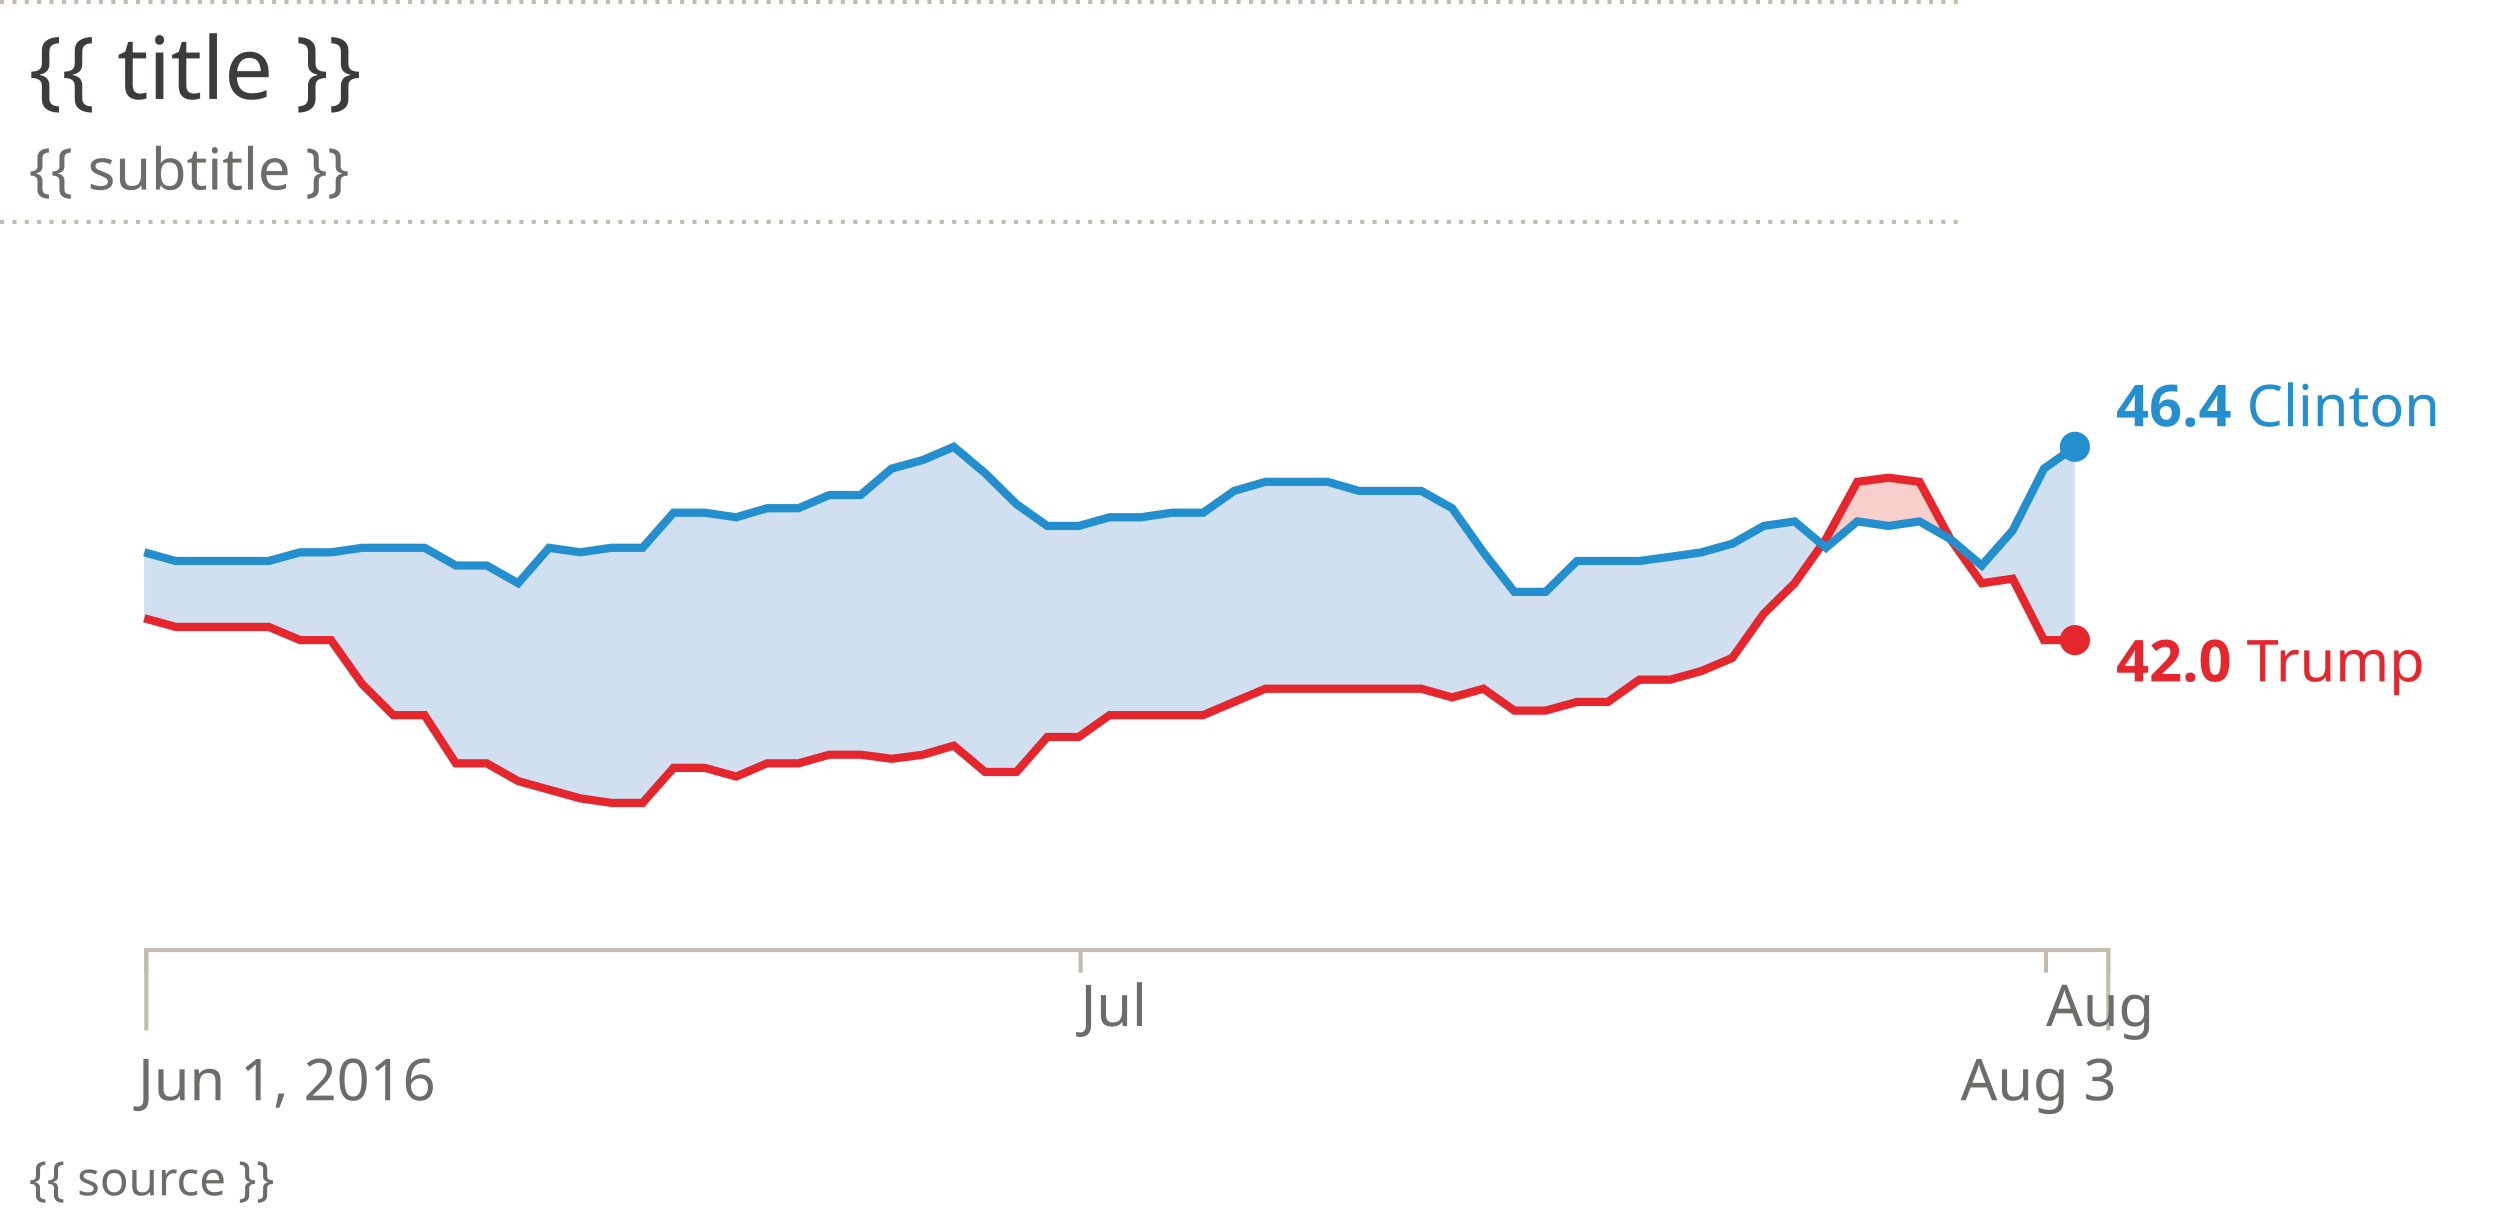
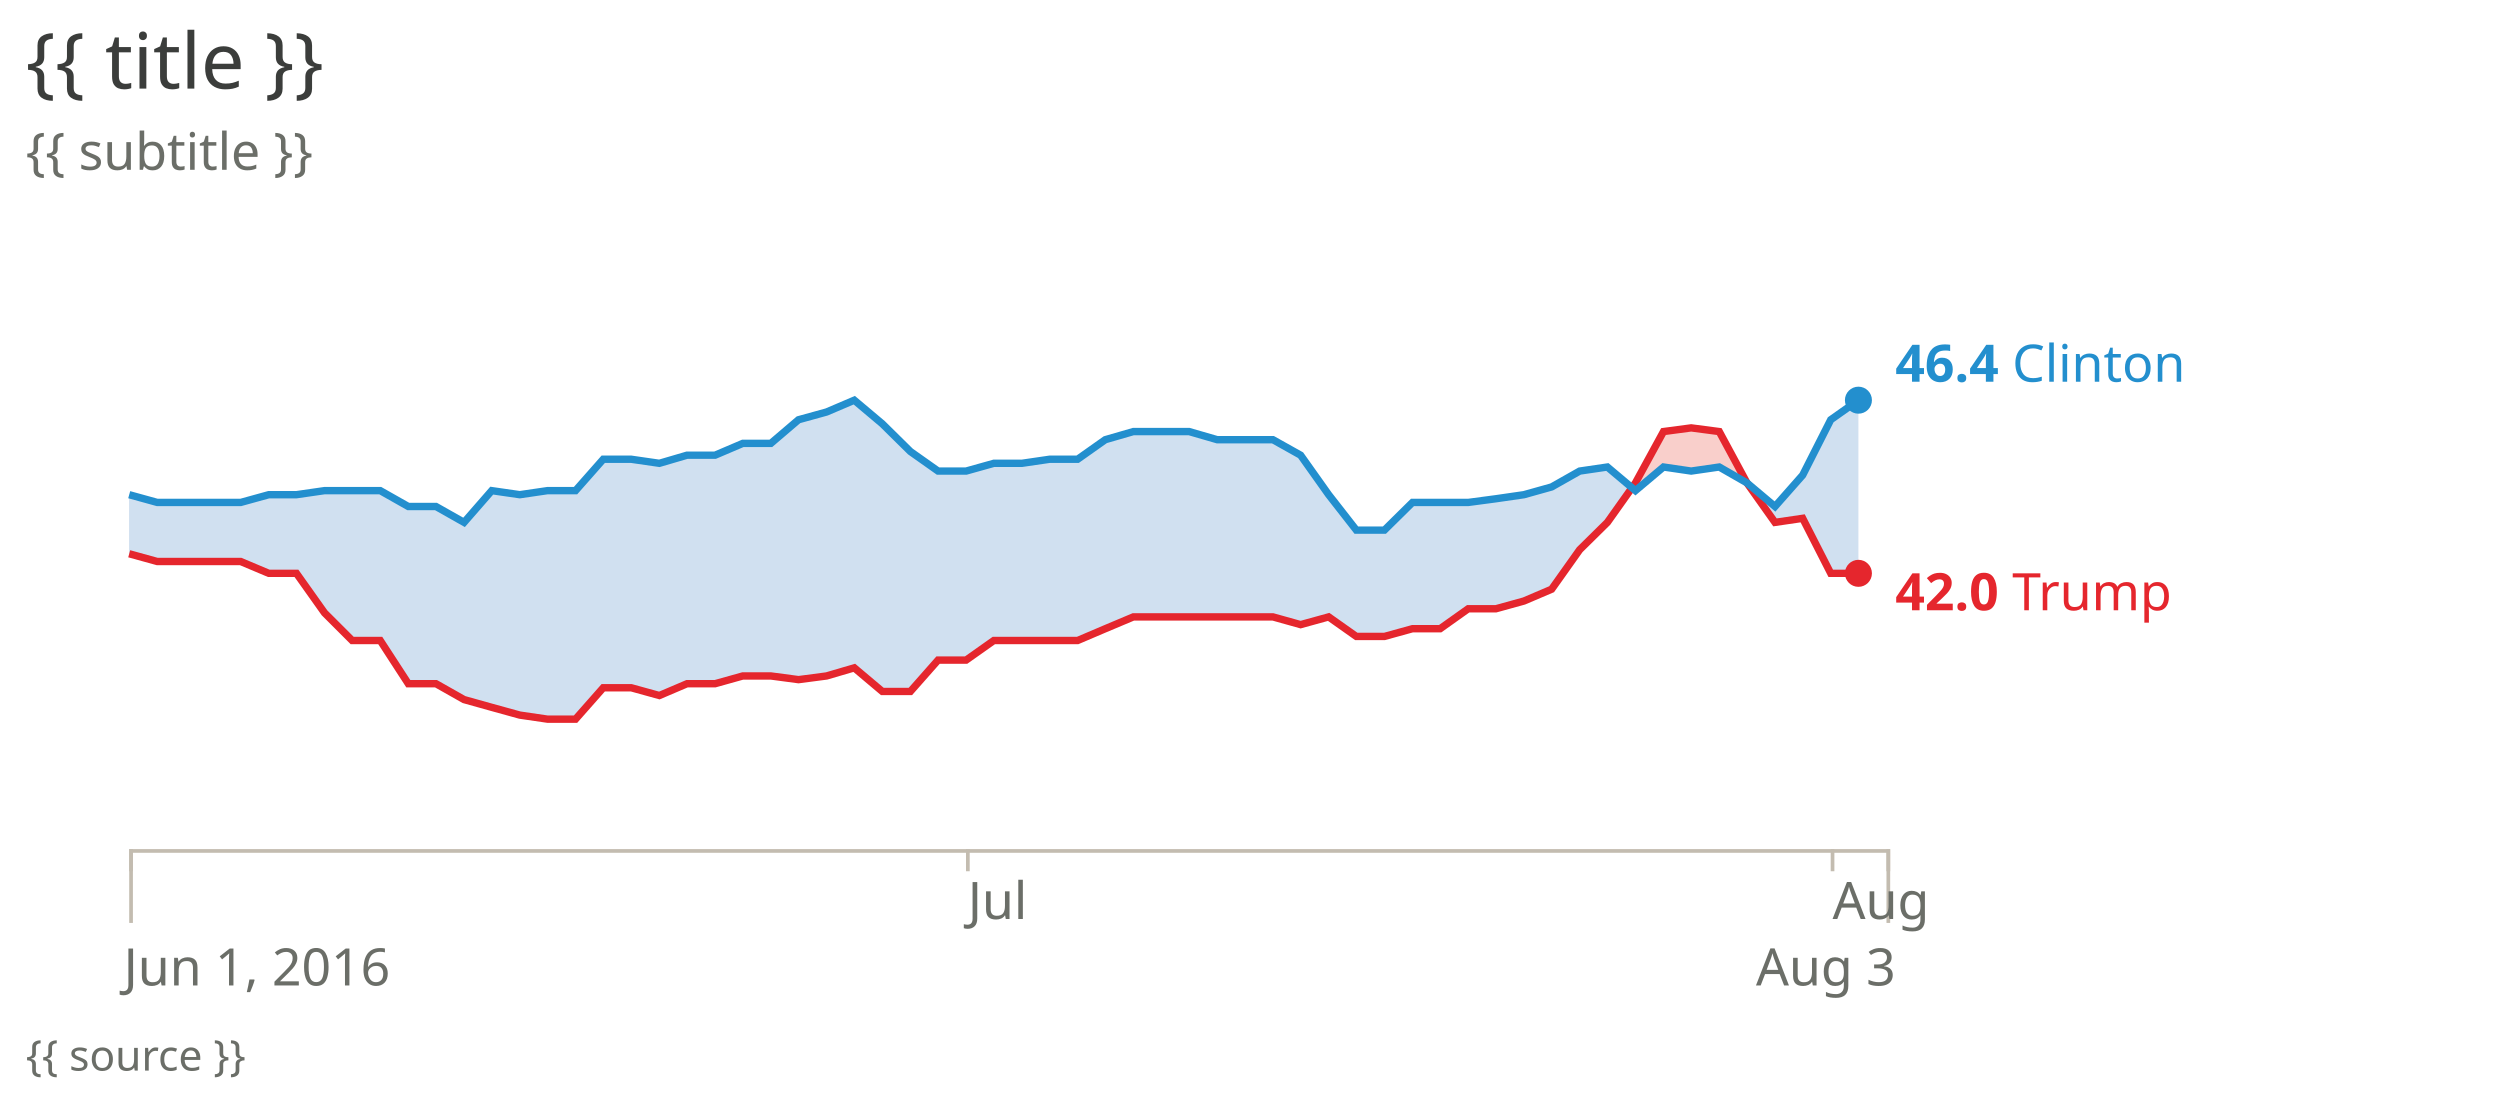
<svg xmlns="http://www.w3.org/2000/svg" class="poll" width="{{ width }}" height="{{ height }}" viewBox="0 0 {{ width }} {{ height }}" preserveAspectRatio="xMinYMin meet">
  <style>
path {
    stroke-width: 1px;
    stroke: #c3bcb0;
    fill: none;
}

.yAxis text {
    text-anchor: end !important;
}

.yAxis path {
    stroke: none;
}

.axisLabel {
    font-size: 14px;
}

text, tspan {
  font-family: MetricWeb, sans-serif;
}

text {
    fill: #6b6e68;
    font-size: 14px;
    pointer-events: none;
    user-select: none;
    font-feature-settings: 'tnum' 1;
}

.headline {
    font-size: 21px;
    fill: #3B3D3B;
}

.sourceline {
    font-size: 11.5px;
}

.yAxis .tick line {
    opacity: 1;
    stroke: #C3BCB0;
    stroke-dasharray: 1,2;
}

.xAxis .tick line {
    opacity: 1;
    stroke: #C3BCB0;
}

.area {
    opacity: 0.5;
}

.area.above {
  fill: rgb(250, 207, 194);
  stroke: none;
}

.area.below {
  fill: rgb(191, 208, 219);
  stroke: none;
}
</style>
  <g class="yAxis" transform="translate({{ margin.left }},{{ margin.top }})" fill="none" font-size="10" font-family="sans-serif" text-anchor="end">
-     <g class="tick" opacity="1" transform="translate(0,160)">
+     {% for tick in yTicks %}
+     <g class="tick" opacity="1" transform="translate(0,{{ tick.position }})">
      <line stroke="#000" x2="{{ width - (margin.left + margin.right) }}" y1="0.5" y2="0.5" />
-       <text fill="#000" x="0" y="0.5" dy=".32em" dx="{{ yLabelOffset }}">35</text>
+       <text fill="#000" x="0" y="0.5" dy=".32em" dx="{{ yLabelOffset }}">{{ tick.label }}</text>
    </g>
-     <g class="tick" opacity="1" transform="translate(0,106.6667)">
-       <line stroke="#000" x2="{{ width - (margin.left + margin.right) }}" y1="0.5" y2="0.5" />
-       <text fill="#000" x="0" y="0.5" dy=".32em">40</text>
-     </g>
-     <g class="tick" opacity="1" transform="translate(0,53.33333)">
-       <line stroke="#000" x2="476" y1="0.5" y2="0.5" />
-       <text fill="#000" x="0" y="0.5" dy=".32em">45</text>
-     </g>
-     <g class="tick" opacity="1" transform="translate(0,0)">
-       <line stroke="#000" x2="476" y1="0.5" y2="0.5" />
-       <text fill="#000" x="0" y="0.5" dy=".32em">50</text>
-     </g>
-   </g>
+     {% endfor %}
+ </g>
  <g class="xAxis" transform="translate(35,230)" fill="none" font-size="10" font-family="sans-serif" text-anchor="middle">
    <path class="domain" stroke="#000" d="M0.5,20V0.5H476.5V20" />
    <g class="tick" opacity="1" transform="translate(0,0)">
      <line stroke="#000" y2="6" x1="0.5" x2="0.5" />
      <text fill="#000" y="9" x="0.5" dy=".71em" style="text-anchor: start;" transform="translate(-2, 18)">Jun  1, 2016</text>
    </g>
    <g class="tick" opacity="1" transform="translate(226.6667,0)">
      <line stroke="#000" y2="6" x1="0.5" x2="0.5" />
      <text fill="#000" y="9" x="0.5" dy=".71em" style="text-anchor: start;">Jul</text>
    </g>
    <g class="tick" opacity="1" transform="translate(460.8889,0)">
      <line stroke="#000" y2="6" x1="0.5" x2="0.5" />
      <text fill="#000" y="9" x="0.5" dy=".71em" style="text-anchor: start;">Aug</text>
    </g>
    <g class="tick" opacity="1" transform="translate(476,0)">
      <line stroke="#000" y2="6" x1="0.5" x2="0.5" />
      <text fill="#000" y="9" x="0.5" dy=".71em" style="text-anchor: end;" transform="translate(2, 18)">Aug  3</text>
    </g>
  </g>
  <g class="plot" transform="translate(35,70)">
    <g class="candidate area">
      <path class="candidateArea" d="M0,80L7.6,82.1L15.1,82.1L22.7,82.1L30.2,82.1L37.8,85.3L45.3,85.3L52.9,96L60.4,103.5L68,103.5L75.6,115.2L83.1,115.2L90.7,119.5L98.2,121.6L105.8,123.7L113.3,124.8L120.9,124.8L128.4,116.3L136,116.3L143.6,118.4L151.1,115.2L158.7,115.2L166.2,113.1L173.8,113.1L181.3,114.1L188.9,113.1L196.4,110.9L204,117.3L211.6,117.3L219.1,108.8L226.7,108.8L234.2,103.5L241.8,103.5L249.3,103.5L256.9,103.5L264.4,100.3L272,97.1L279.6,97.1L287.1,97.1L294.7,97.1L302.2,97.1L309.8,97.1L317.3,99.2L324.9,97.1L332.4,102.4L340,102.4L347.6,100.3L355.1,100.3L362.7,94.9L370.2,94.9L377.8,92.8L385.3,89.6L392.9,78.9L400.4,71.5L407.1,62.1L407.1,62.1L400.4,56.5L392.9,57.6L385.3,61.9L377.8,64L370.2,65.1L362.7,66.1L355.1,66.1L347.6,66.1L340,73.6L332.4,73.6L324.9,64L317.3,53.3L309.8,49.1L302.2,49.1L294.7,49.1L287.1,46.9L279.6,46.9L272,46.9L264.4,49.1L256.9,54.4L249.3,54.4L241.8,55.5L234.2,55.5L226.7,57.6L219.1,57.6L211.6,52.3L204,44.8L196.4,38.4L188.9,41.6L181.3,43.7L173.8,50.1L166.2,50.1L158.7,53.3L151.1,53.3L143.6,55.5L136,54.4L128.4,54.4L120.9,62.9L113.3,62.9L105.8,64L98.2,62.9L90.7,71.5L83.1,67.2L75.6,67.2L68,62.9L60.4,62.9L52.9,62.9L45.3,64L37.8,64L30.2,66.1L22.7,66.1L15.1,66.1L7.6,66.1L0,64Z" style="fill: #a2c1e1; stroke-width: 0;" />
      <path class="candidateArea" d="M407.1,62.1L408,60.8L415.6,46.9L423.1,45.9L430.7,46.9L438.2,60.8L438.2,60.8L430.7,56.5L423.1,57.6L415.6,56.5L408,62.9L407.1,62.1Z" style="fill: #f4a098; stroke-width: 0;" />
      <path class="candidateArea" d="M438.2,60.8L438.2,60.8L445.8,71.5L453.3,70.4L460.9,85.3L468.4,85.3L468.4,38.4L460.9,43.7L453.3,58.7L445.8,67.2L438.2,60.8L438.2,60.8Z" style="fill: #a2c1e1; stroke-width: 0;" />
      <path class="candidateArea" d="M0,80L7.6,82.1L15.1,82.1L22.7,82.1L30.2,82.1L37.8,85.3L45.3,85.3L52.9,96L60.4,103.5L68,103.5L75.6,115.2L83.1,115.2L90.7,119.5L98.2,121.6L105.8,123.7L113.3,124.8L120.9,124.8L128.4,116.3L136,116.3L143.6,118.4L151.1,115.2L158.7,115.2L166.2,113.1L173.8,113.1L181.3,114.1L188.9,113.1L196.4,110.9L204,117.3L211.6,117.3L219.1,108.8L226.7,108.8L234.2,103.5L241.8,103.5L249.3,103.5L256.9,103.5L264.4,100.3L272,97.1L279.6,97.1L287.1,97.1L294.7,97.1L302.2,97.1L309.8,97.1L317.3,99.2L324.9,97.1L332.4,102.4L340,102.4L347.6,100.3L355.1,100.3L362.7,94.9L370.2,94.9L377.8,92.8L385.3,89.6L392.9,78.9L400.4,71.5L407.1,62.1L407.1,62.1L400.4,56.5L392.9,57.6L385.3,61.9L377.8,64L370.2,65.1L362.7,66.1L355.1,66.1L347.6,66.1L340,73.6L332.4,73.6L324.9,64L317.3,53.3L309.8,49.1L302.2,49.1L294.7,49.1L287.1,46.9L279.6,46.9L272,46.9L264.4,49.1L256.9,54.4L249.3,54.4L241.8,55.5L234.2,55.5L226.7,57.6L219.1,57.6L211.6,52.3L204,44.8L196.4,38.4L188.9,41.6L181.3,43.7L173.8,50.1L166.2,50.1L158.7,53.3L151.1,53.3L143.6,55.5L136,54.4L128.4,54.4L120.9,62.9L113.3,62.9L105.8,64L98.2,62.9L90.7,71.5L83.1,67.2L75.6,67.2L68,62.9L60.4,62.9L52.9,62.9L45.3,64L37.8,64L30.2,66.1L22.7,66.1L15.1,66.1L7.6,66.1L0,64Z" style="fill: #a2c1e1; stroke-width: 0;" />
    </g>
    <g class="candidate Trump">
      <path class="candidateLine" d="M0,80L7.6,82.1L15.1,82.1L22.7,82.1L30.2,82.1L37.8,85.3L45.3,85.3L52.9,96L60.4,103.5L68,103.5L75.6,115.2L83.1,115.2L90.7,119.5L98.2,121.6L105.8,123.7L113.3,124.8L120.9,124.8L128.4,116.3L136,116.3L143.6,118.4L151.1,115.2L158.7,115.2L166.2,113.1L173.8,113.1L181.3,114.1L188.9,113.1L196.4,110.9L204,117.3L211.6,117.3L219.1,108.8L226.7,108.8L234.2,103.5L241.8,103.5L249.3,103.5L256.9,103.5L264.4,100.3L272,97.1L279.6,97.1L287.1,97.1L294.7,97.1L302.2,97.1L309.8,97.1L317.3,99.2L324.9,97.1L332.4,102.4L340,102.4L347.6,100.3L355.1,100.3L362.7,94.9L370.2,94.9L377.8,92.8L385.3,89.6L392.9,78.9L400.4,71.5L408,60.8L415.6,46.9L423.1,45.9L430.7,46.9L438.2,60.8L445.8,71.5L453.3,70.4L460.9,85.3L468.4,85.3" style="stroke: #e5262d; stroke-width: 2;" />
      <circle class="lastpointlabel" cx="468.4" cy="85.3" r="3.66" style="fill: #e5262d;" />
      <text class="lastpointtext" x="478.4" y="95.3" style="fill: #e5262d;">
        <tspan style="font-weight: 600;">42.0</tspan>
        <tspan> Trump</tspan>
      </text>
    </g>
    <g class="candidate Clinton">
      <path class="candidateLine" d="M0,64L7.6,66.1L15.1,66.1L22.7,66.1L30.2,66.1L37.8,64L45.3,64L52.9,62.9L60.4,62.9L68,62.9L75.6,67.2L83.1,67.2L90.7,71.5L98.2,62.9L105.8,64L113.3,62.9L120.9,62.9L128.4,54.4L136,54.4L143.6,55.5L151.1,53.3L158.7,53.3L166.2,50.1L173.8,50.1L181.3,43.7L188.9,41.6L196.4,38.4L204,44.8L211.6,52.3L219.1,57.6L226.7,57.6L234.2,55.5L241.8,55.5L249.3,54.4L256.9,54.4L264.4,49.1L272,46.9L279.6,46.9L287.1,46.9L294.7,49.1L302.2,49.1L309.8,49.1L317.3,53.3L324.9,64L332.4,73.6L340,73.6L347.6,66.1L355.1,66.1L362.7,66.1L370.2,65.1L377.8,64L385.3,61.9L392.9,57.6L400.4,56.5L408,62.9L415.6,56.5L423.1,57.6L430.7,56.5L438.2,60.8L445.8,67.2L453.3,58.7L460.9,43.7L468.4,38.4" style="stroke: #238fce; stroke-width: 2;" />
      <circle class="lastpointlabel" cx="468.4" cy="38.4" r="3.66" style="fill: #238fce;" />
      <text class="lastpointtext" x="478.4" y="33.4" style="fill: #238fce;">
        <tspan style="font-weight: 600;">46.4</tspan>
        <tspan> Clinton</tspan>
      </text>
    </g>
    <g class="annotations">
      <text class="headline" x="-28" y="-46">{{ title }}</text>
      <text class="subhead" x="-28" y="-24">{{ subtitle }}</text>
      <text class="sourceline" x="-28" y="220">{{ source }}</text>
    </g>
  </g>
</svg>
